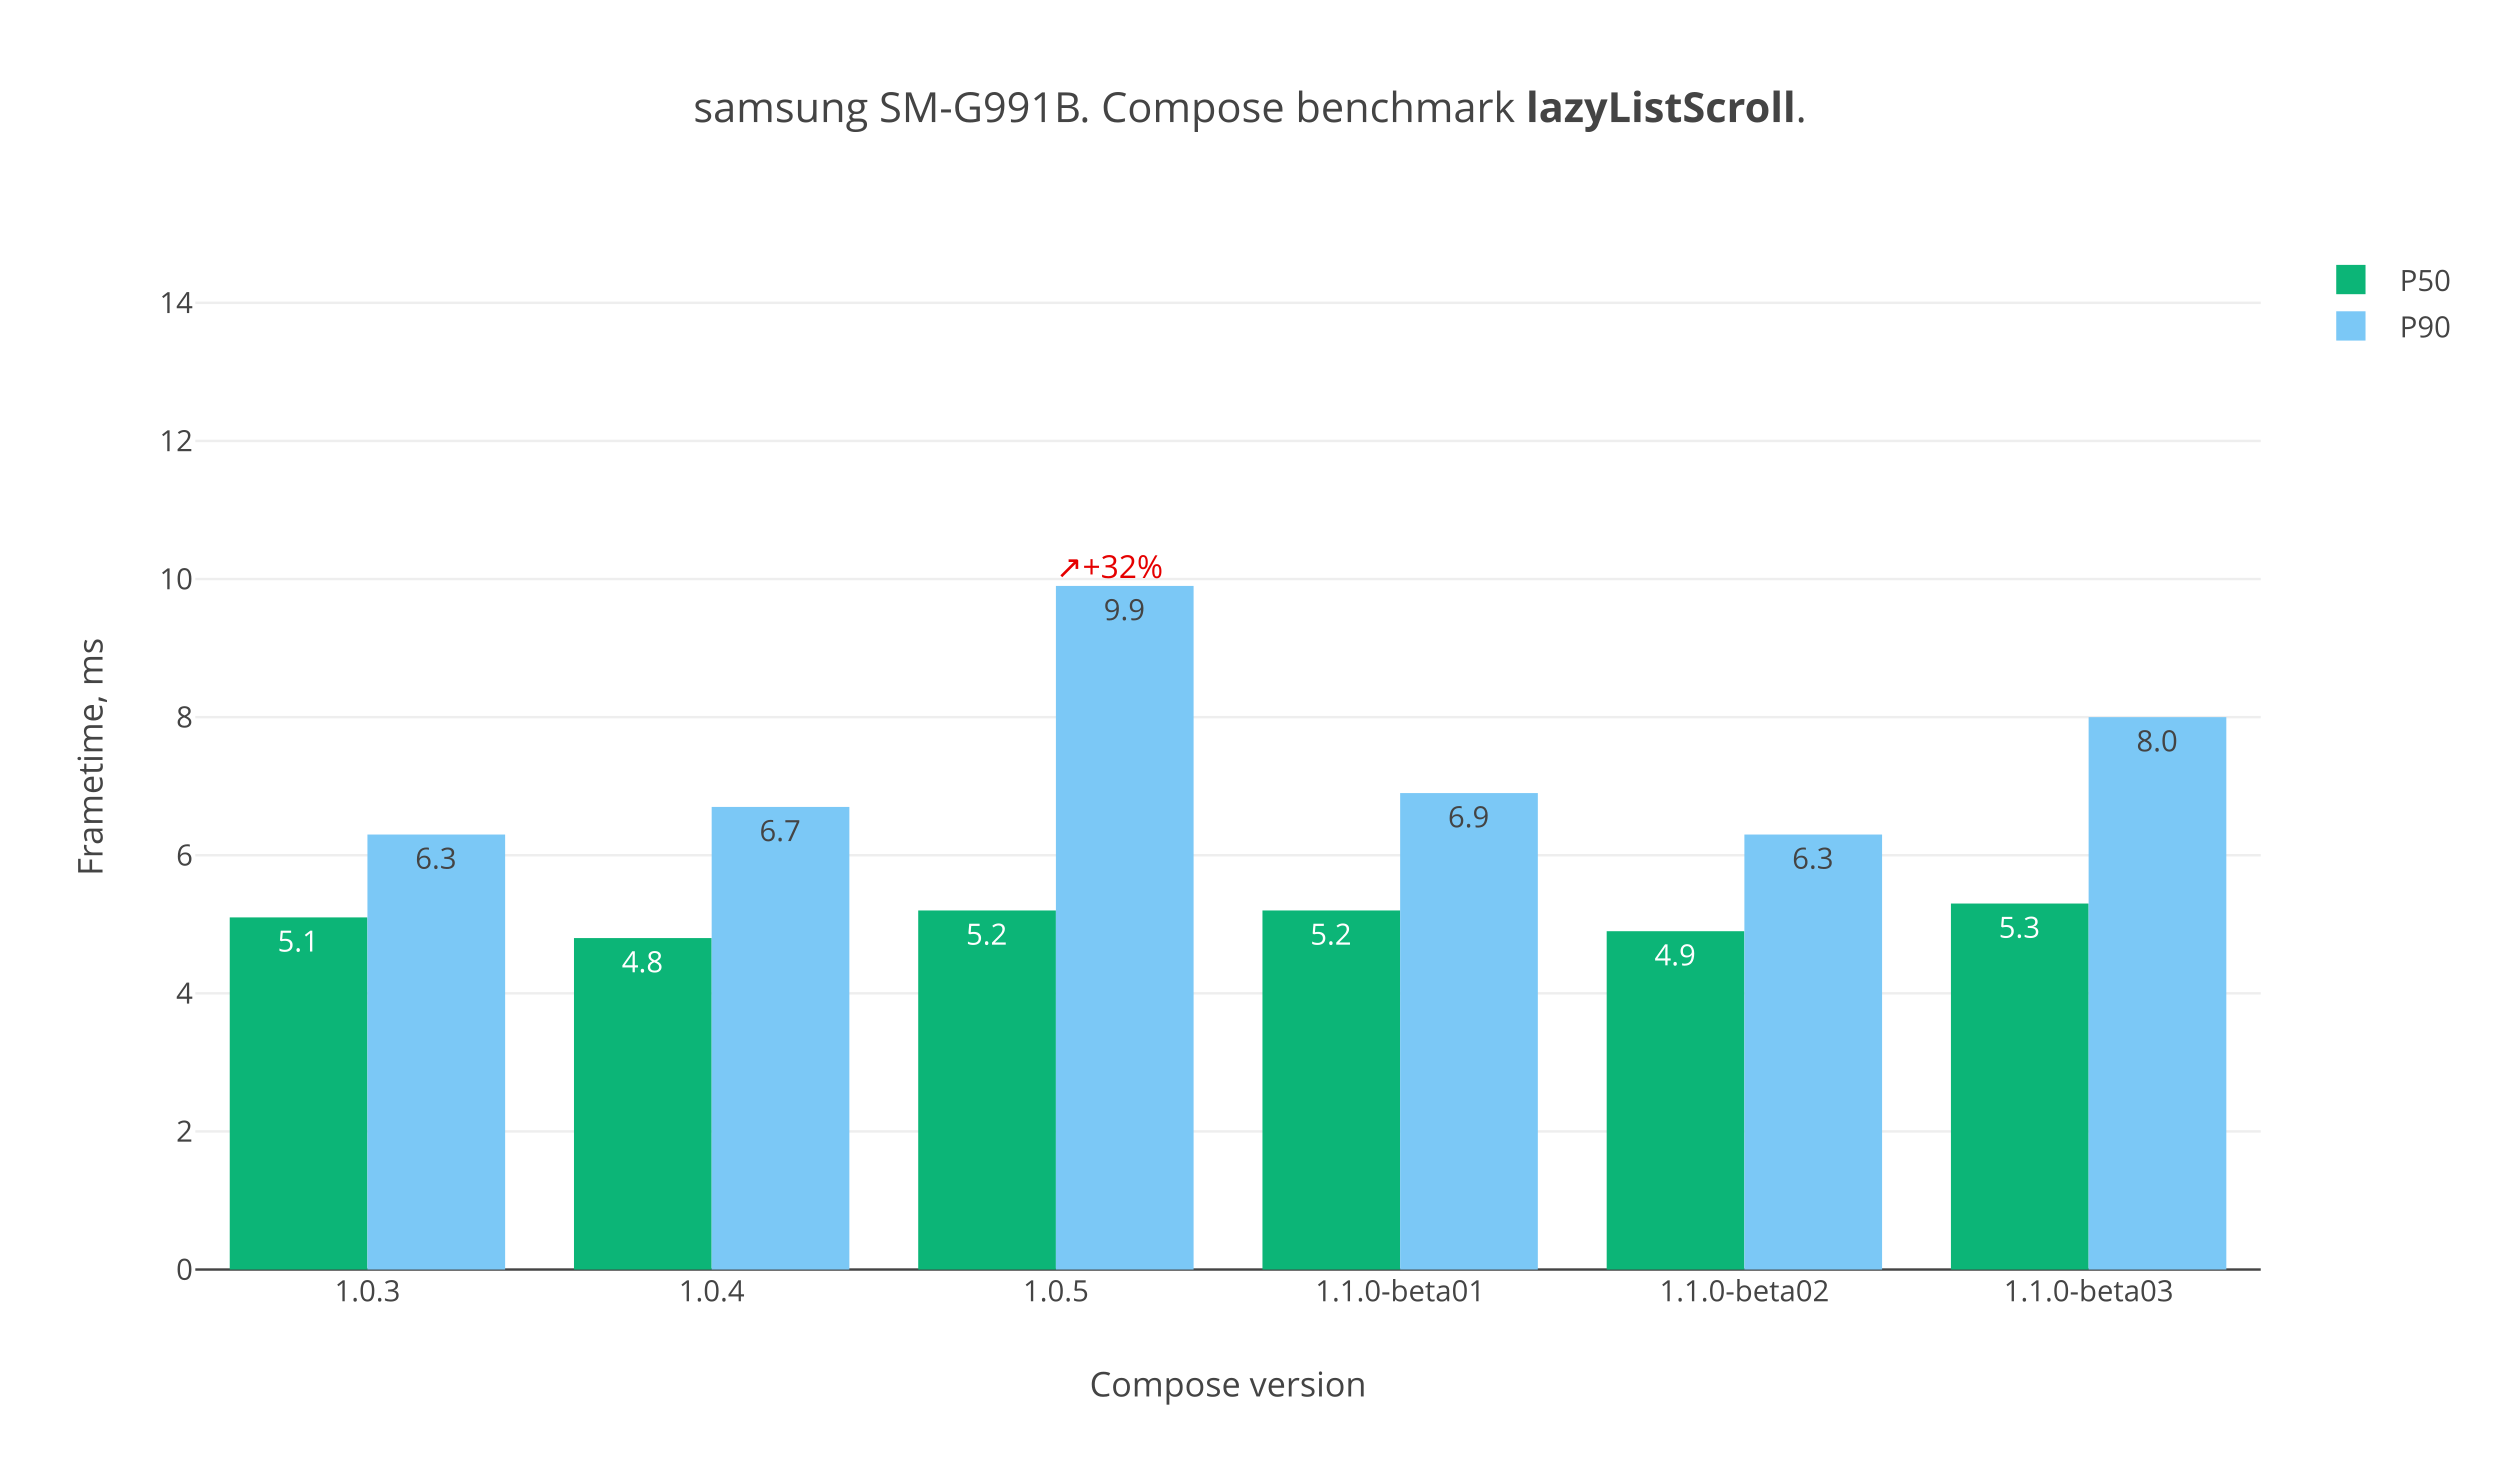
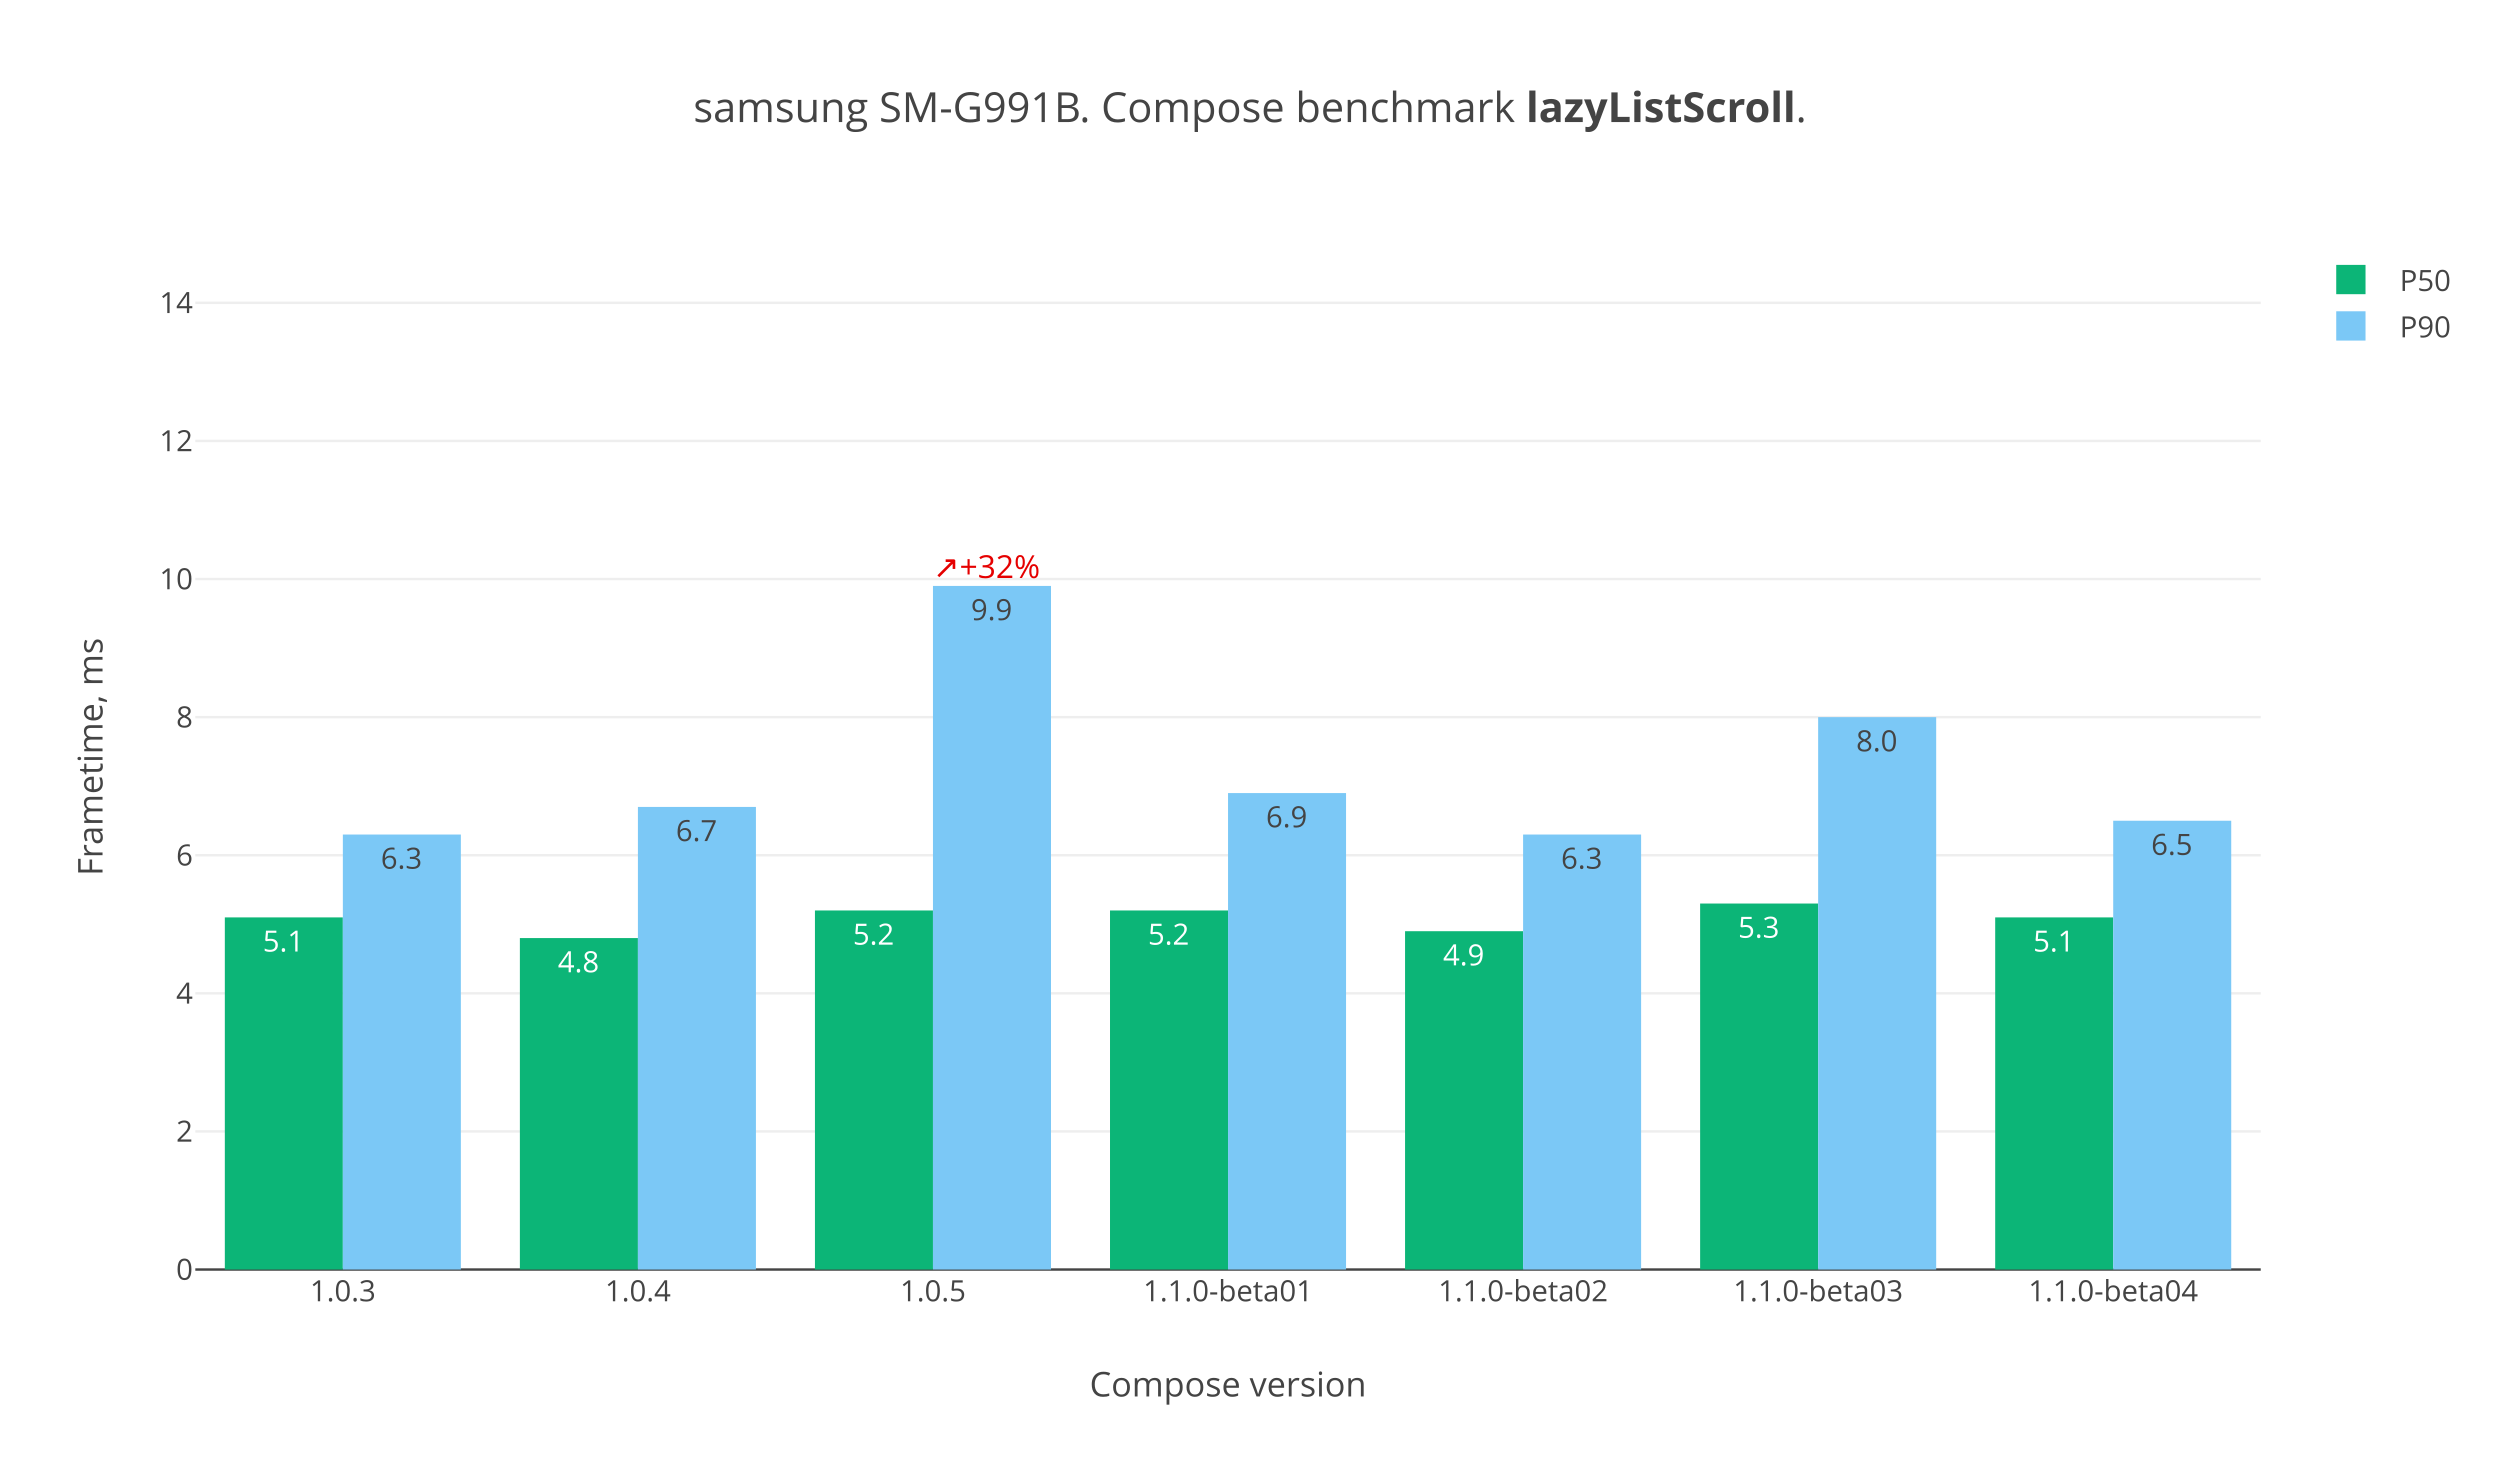
<svg xmlns="http://www.w3.org/2000/svg" class="main-svg" width="1024" height="600" style="" viewBox="0 0 1024 600">
  <rect x="0" y="0" width="1024" height="600" style="fill: rgb(255, 255, 255); fill-opacity: 1;" />
-   <defs id="defs-fc31ca">
+   <defs id="defs-01b104">
    <g class="clips">
-       <clipPath id="clipfc31caxyplot" class="plotclip">
+       <clipPath id="clip01b104xyplot" class="plotclip">
        <rect width="846" height="420" />
      </clipPath>
-       <clipPath class="axesclip" id="clipfc31cax">
+       <clipPath class="axesclip" id="clip01b104x">
        <rect x="80" y="0" width="846" height="600" />
      </clipPath>
-       <clipPath class="axesclip" id="clipfc31cay">
+       <clipPath class="axesclip" id="clip01b104y">
        <rect x="0" y="100" width="1024" height="420" />
      </clipPath>
-       <clipPath class="axesclip" id="clipfc31caxy">
+       <clipPath class="axesclip" id="clip01b104xy">
        <rect x="80" y="100" width="846" height="420" />
      </clipPath>
    </g>
    <g class="gradients" />
  </defs>
  <g class="bglayer" />
  <g class="layer-below">
    <g class="imagelayer" />
    <g class="shapelayer" />
  </g>
  <g class="cartesianlayer">
    <g class="subplot xy">
      <g class="layer-subplot">
        <g class="shapelayer" />
        <g class="imagelayer" />
      </g>
      <g class="gridlayer">
        <g class="x" />
        <g class="y">
          <path class="ygrid crisp" transform="translate(0,463.43)" d="M80,0h846" style="stroke: rgb(238, 238, 238); stroke-opacity: 1; stroke-width: 1px;" />
          <path class="ygrid crisp" transform="translate(0,406.87)" d="M80,0h846" style="stroke: rgb(238, 238, 238); stroke-opacity: 1; stroke-width: 1px;" />
          <path class="ygrid crisp" transform="translate(0,350.3)" d="M80,0h846" style="stroke: rgb(238, 238, 238); stroke-opacity: 1; stroke-width: 1px;" />
          <path class="ygrid crisp" transform="translate(0,293.74)" d="M80,0h846" style="stroke: rgb(238, 238, 238); stroke-opacity: 1; stroke-width: 1px;" />
          <path class="ygrid crisp" transform="translate(0,237.17)" d="M80,0h846" style="stroke: rgb(238, 238, 238); stroke-opacity: 1; stroke-width: 1px;" />
          <path class="ygrid crisp" transform="translate(0,180.61)" d="M80,0h846" style="stroke: rgb(238, 238, 238); stroke-opacity: 1; stroke-width: 1px;" />
          <path class="ygrid crisp" transform="translate(0,124.04)" d="M80,0h846" style="stroke: rgb(238, 238, 238); stroke-opacity: 1; stroke-width: 1px;" />
        </g>
      </g>
      <g class="zerolinelayer">
        <path class="yzl zl crisp" transform="translate(0,520)" d="M80,0h846" style="stroke: rgb(68, 68, 68); stroke-opacity: 1; stroke-width: 1px;" />
      </g>
      <path class="xlines-below" />
      <path class="ylines-below" />
      <g class="overlines-below" />
      <g class="xaxislayer-below" />
      <g class="yaxislayer-below" />
      <g class="overaxes-below" />
-       <g class="plot" transform="translate(80,100)" clip-path="url('#clipfc31caxyplot')">
+       <g class="plot" transform="translate(80,100)" clip-path="url('#clip01b104xyplot')">
        <g class="barlayer mlayer">
          <g class="trace bars" style="opacity: 1;">
            <g class="points">
              <g class="point">
-                 <path d="M14.1,420V275.76H70.5V420Z" style="vector-effect: non-scaling-stroke; opacity: 1; stroke-width: 0px; fill: rgb(12, 181, 119); fill-opacity: 1;" />
-                 <text class="bartext bartext-inside" text-anchor="middle" data-notex="1" x="0" y="0" style="font-family: 'Open Sans', verdana, arial, sans-serif; font-size: 12px; fill: rgb(255, 255, 255); fill-opacity: 1; white-space: pre;" transform="translate(42.13594,289.76)">5.1</text>
-               </g>
-               <g class="point">
-                 <path d="M155.1,420V284.24H211.5V420Z" style="vector-effect: non-scaling-stroke; opacity: 1; stroke-width: 0px; fill: rgb(12, 181, 119); fill-opacity: 1;" />
-                 <text class="bartext bartext-inside" text-anchor="middle" data-notex="1" x="0" y="0" style="font-family: 'Open Sans', verdana, arial, sans-serif; font-size: 12px; fill: rgb(255, 255, 255); fill-opacity: 1; white-space: pre;" transform="translate(183.1359,298.24)">4.8</text>
-               </g>
-               <g class="point">
-                 <path d="M296.1,420V272.93H352.5V420Z" style="vector-effect: non-scaling-stroke; opacity: 1; stroke-width: 0px; fill: rgb(12, 181, 119); fill-opacity: 1;" />
-                 <text class="bartext bartext-inside" text-anchor="middle" data-notex="1" x="0" y="0" style="font-family: 'Open Sans', verdana, arial, sans-serif; font-size: 12px; fill: rgb(255, 255, 255); fill-opacity: 1; white-space: pre;" transform="translate(324.1359,286.93)">5.2</text>
-               </g>
-               <g class="point">
-                 <path d="M437.1,420V272.93H493.5V420Z" style="vector-effect: non-scaling-stroke; opacity: 1; stroke-width: 0px; fill: rgb(12, 181, 119); fill-opacity: 1;" />
-                 <text class="bartext bartext-inside" text-anchor="middle" data-notex="1" x="0" y="0" style="font-family: 'Open Sans', verdana, arial, sans-serif; font-size: 12px; fill: rgb(255, 255, 255); fill-opacity: 1; white-space: pre;" transform="translate(465.1359,286.93)">5.2</text>
-               </g>
-               <g class="point">
-                 <path d="M578.1,420V281.41H634.5V420Z" style="vector-effect: non-scaling-stroke; opacity: 1; stroke-width: 0px; fill: rgb(12, 181, 119); fill-opacity: 1;" />
-                 <text class="bartext bartext-inside" text-anchor="middle" data-notex="1" x="0" y="0" style="font-family: 'Open Sans', verdana, arial, sans-serif; font-size: 12px; fill: rgb(255, 255, 255); fill-opacity: 1; white-space: pre;" transform="translate(606.1359,295.41)">4.9</text>
-               </g>
-               <g class="point">
-                 <path d="M719.1,420V270.1H775.5V420Z" style="vector-effect: non-scaling-stroke; opacity: 1; stroke-width: 0px; fill: rgb(12, 181, 119); fill-opacity: 1;" />
-                 <text class="bartext bartext-inside" text-anchor="middle" data-notex="1" x="0" y="0" style="font-family: 'Open Sans', verdana, arial, sans-serif; font-size: 12px; fill: rgb(255, 255, 255); fill-opacity: 1; white-space: pre;" transform="translate(747.1359,284.1)">5.3</text>
+                 <path d="M12.09,420V275.76H60.43V420Z" style="vector-effect: non-scaling-stroke; opacity: 1; stroke-width: 0px; fill: rgb(12, 181, 119); fill-opacity: 1;" />
+                 <text class="bartext bartext-inside" text-anchor="middle" data-notex="1" x="0" y="0" style="font-family: 'Open Sans', verdana, arial, sans-serif; font-size: 12px; fill: rgb(255, 255, 255); fill-opacity: 1; white-space: pre;" transform="translate(36.09594,289.76)">5.1</text>
+               </g>
+               <g class="point">
+                 <path d="M132.94,420V284.24H181.29V420Z" style="vector-effect: non-scaling-stroke; opacity: 1; stroke-width: 0px; fill: rgb(12, 181, 119); fill-opacity: 1;" />
+                 <text class="bartext bartext-inside" text-anchor="middle" data-notex="1" x="0" y="0" style="font-family: 'Open Sans', verdana, arial, sans-serif; font-size: 12px; fill: rgb(255, 255, 255); fill-opacity: 1; white-space: pre;" transform="translate(156.9509,298.24)">4.8</text>
+               </g>
+               <g class="point">
+                 <path d="M253.8,420V272.93H302.14V420Z" style="vector-effect: non-scaling-stroke; opacity: 1; stroke-width: 0px; fill: rgb(12, 181, 119); fill-opacity: 1;" />
+                 <text class="bartext bartext-inside" text-anchor="middle" data-notex="1" x="0" y="0" style="font-family: 'Open Sans', verdana, arial, sans-serif; font-size: 12px; fill: rgb(255, 255, 255); fill-opacity: 1; white-space: pre;" transform="translate(277.8059,286.93)">5.2</text>
+               </g>
+               <g class="point">
+                 <path d="M374.66,420V272.93H423V420Z" style="vector-effect: non-scaling-stroke; opacity: 1; stroke-width: 0px; fill: rgb(12, 181, 119); fill-opacity: 1;" />
+                 <text class="bartext bartext-inside" text-anchor="middle" data-notex="1" x="0" y="0" style="font-family: 'Open Sans', verdana, arial, sans-serif; font-size: 12px; fill: rgb(255, 255, 255); fill-opacity: 1; white-space: pre;" transform="translate(398.6659,286.93)">5.2</text>
+               </g>
+               <g class="point">
+                 <path d="M495.51,420V281.41H543.86V420Z" style="vector-effect: non-scaling-stroke; opacity: 1; stroke-width: 0px; fill: rgb(12, 181, 119); fill-opacity: 1;" />
+                 <text class="bartext bartext-inside" text-anchor="middle" data-notex="1" x="0" y="0" style="font-family: 'Open Sans', verdana, arial, sans-serif; font-size: 12px; fill: rgb(255, 255, 255); fill-opacity: 1; white-space: pre;" transform="translate(519.5209,295.41)">4.9</text>
+               </g>
+               <g class="point">
+                 <path d="M616.37,420V270.1H664.71V420Z" style="vector-effect: non-scaling-stroke; opacity: 1; stroke-width: 0px; fill: rgb(12, 181, 119); fill-opacity: 1;" />
+                 <text class="bartext bartext-inside" text-anchor="middle" data-notex="1" x="0" y="0" style="font-family: 'Open Sans', verdana, arial, sans-serif; font-size: 12px; fill: rgb(255, 255, 255); fill-opacity: 1; white-space: pre;" transform="translate(640.3759,284.1)">5.3</text>
+               </g>
+               <g class="point">
+                 <path d="M737.23,420V275.76H785.57V420Z" style="vector-effect: non-scaling-stroke; opacity: 1; stroke-width: 0px; fill: rgb(12, 181, 119); fill-opacity: 1;" />
+                 <text class="bartext bartext-inside" text-anchor="middle" data-notex="1" x="0" y="0" style="font-family: 'Open Sans', verdana, arial, sans-serif; font-size: 12px; fill: rgb(255, 255, 255); fill-opacity: 1; white-space: pre;" transform="translate(761.2359,289.76)">5.1</text>
              </g>
            </g>
          </g>
          <g class="trace bars" style="opacity: 1;">
            <g class="points">
              <g class="point">
-                 <path d="M70.5,420V241.82H126.9V420Z" style="vector-effect: non-scaling-stroke; opacity: 1; stroke-width: 0px; fill: rgb(123, 200, 246); fill-opacity: 1;" />
-                 <text class="bartext bartext-inside" text-anchor="middle" data-notex="1" x="0" y="0" style="font-family: 'Open Sans', verdana, arial, sans-serif; font-size: 12px; fill: rgb(68, 68, 68); fill-opacity: 1; white-space: pre;" transform="translate(98.53594,255.82)">6.3</text>
-               </g>
-               <g class="point">
-                 <path d="M211.5,420V230.51H267.9V420Z" style="vector-effect: non-scaling-stroke; opacity: 1; stroke-width: 0px; fill: rgb(123, 200, 246); fill-opacity: 1;" />
-                 <text class="bartext bartext-inside" text-anchor="middle" data-notex="1" x="0" y="0" style="font-family: 'Open Sans', verdana, arial, sans-serif; font-size: 12px; fill: rgb(68, 68, 68); fill-opacity: 1; white-space: pre;" transform="translate(239.5359,244.51)">6.7</text>
-               </g>
-               <g class="point">
-                 <path d="M352.5,420V140H408.9V420Z" style="vector-effect: non-scaling-stroke; opacity: 1; stroke-width: 0px; fill: rgb(123, 200, 246); fill-opacity: 1;" />
-                 <text class="bartext bartext-inside" text-anchor="middle" data-notex="1" x="0" y="0" style="font-family: 'Open Sans', verdana, arial, sans-serif; font-size: 12px; fill: rgb(68, 68, 68); fill-opacity: 1; white-space: pre;" transform="translate(380.5359,154)">9.9</text>
-               </g>
-               <g class="point">
-                 <path d="M493.5,420V224.85H549.9V420Z" style="vector-effect: non-scaling-stroke; opacity: 1; stroke-width: 0px; fill: rgb(123, 200, 246); fill-opacity: 1;" />
-                 <text class="bartext bartext-inside" text-anchor="middle" data-notex="1" x="0" y="0" style="font-family: 'Open Sans', verdana, arial, sans-serif; font-size: 12px; fill: rgb(68, 68, 68); fill-opacity: 1; white-space: pre;" transform="translate(521.5359,238.85)">6.9</text>
-               </g>
-               <g class="point">
-                 <path d="M634.5,420V241.82H690.9V420Z" style="vector-effect: non-scaling-stroke; opacity: 1; stroke-width: 0px; fill: rgb(123, 200, 246); fill-opacity: 1;" />
-                 <text class="bartext bartext-inside" text-anchor="middle" data-notex="1" x="0" y="0" style="font-family: 'Open Sans', verdana, arial, sans-serif; font-size: 12px; fill: rgb(68, 68, 68); fill-opacity: 1; white-space: pre;" transform="translate(662.5359,255.82)">6.3</text>
-               </g>
-               <g class="point">
-                 <path d="M775.5,420V193.74H831.9V420Z" style="vector-effect: non-scaling-stroke; opacity: 1; stroke-width: 0px; fill: rgb(123, 200, 246); fill-opacity: 1;" />
-                 <text class="bartext bartext-inside" text-anchor="middle" data-notex="1" x="0" y="0" style="font-family: 'Open Sans', verdana, arial, sans-serif; font-size: 12px; fill: rgb(68, 68, 68); fill-opacity: 1; white-space: pre;" transform="translate(803.5359,207.74)">8.0</text>
+                 <path d="M60.43,420V241.82H108.77V420Z" style="vector-effect: non-scaling-stroke; opacity: 1; stroke-width: 0px; fill: rgb(123, 200, 246); fill-opacity: 1;" />
+                 <text class="bartext bartext-inside" text-anchor="middle" data-notex="1" x="0" y="0" style="font-family: 'Open Sans', verdana, arial, sans-serif; font-size: 12px; fill: rgb(68, 68, 68); fill-opacity: 1; white-space: pre;" transform="translate(84.43594,255.82)">6.3</text>
+               </g>
+               <g class="point">
+                 <path d="M181.29,420V230.51H229.63V420Z" style="vector-effect: non-scaling-stroke; opacity: 1; stroke-width: 0px; fill: rgb(123, 200, 246); fill-opacity: 1;" />
+                 <text class="bartext bartext-inside" text-anchor="middle" data-notex="1" x="0" y="0" style="font-family: 'Open Sans', verdana, arial, sans-serif; font-size: 12px; fill: rgb(68, 68, 68); fill-opacity: 1; white-space: pre;" transform="translate(205.2959,244.51)">6.7</text>
+               </g>
+               <g class="point">
+                 <path d="M302.14,420V140H350.49V420Z" style="vector-effect: non-scaling-stroke; opacity: 1; stroke-width: 0px; fill: rgb(123, 200, 246); fill-opacity: 1;" />
+                 <text class="bartext bartext-inside" text-anchor="middle" data-notex="1" x="0" y="0" style="font-family: 'Open Sans', verdana, arial, sans-serif; font-size: 12px; fill: rgb(68, 68, 68); fill-opacity: 1; white-space: pre;" transform="translate(326.1509,154)">9.9</text>
+               </g>
+               <g class="point">
+                 <path d="M423,420V224.85H471.34V420Z" style="vector-effect: non-scaling-stroke; opacity: 1; stroke-width: 0px; fill: rgb(123, 200, 246); fill-opacity: 1;" />
+                 <text class="bartext bartext-inside" text-anchor="middle" data-notex="1" x="0" y="0" style="font-family: 'Open Sans', verdana, arial, sans-serif; font-size: 12px; fill: rgb(68, 68, 68); fill-opacity: 1; white-space: pre;" transform="translate(447.0059,238.85)">6.9</text>
+               </g>
+               <g class="point">
+                 <path d="M543.86,420V241.82H592.2V420Z" style="vector-effect: non-scaling-stroke; opacity: 1; stroke-width: 0px; fill: rgb(123, 200, 246); fill-opacity: 1;" />
+                 <text class="bartext bartext-inside" text-anchor="middle" data-notex="1" x="0" y="0" style="font-family: 'Open Sans', verdana, arial, sans-serif; font-size: 12px; fill: rgb(68, 68, 68); fill-opacity: 1; white-space: pre;" transform="translate(567.8659,255.82)">6.3</text>
+               </g>
+               <g class="point">
+                 <path d="M664.71,420V193.74H713.06V420Z" style="vector-effect: non-scaling-stroke; opacity: 1; stroke-width: 0px; fill: rgb(123, 200, 246); fill-opacity: 1;" />
+                 <text class="bartext bartext-inside" text-anchor="middle" data-notex="1" x="0" y="0" style="font-family: 'Open Sans', verdana, arial, sans-serif; font-size: 12px; fill: rgb(68, 68, 68); fill-opacity: 1; white-space: pre;" transform="translate(688.7209,207.74)">8.0</text>
+               </g>
+               <g class="point">
+                 <path d="M785.57,420V236.16H833.91V420Z" style="vector-effect: non-scaling-stroke; opacity: 1; stroke-width: 0px; fill: rgb(123, 200, 246); fill-opacity: 1;" />
+                 <text class="bartext bartext-inside" text-anchor="middle" data-notex="1" x="0" y="0" style="font-family: 'Open Sans', verdana, arial, sans-serif; font-size: 12px; fill: rgb(68, 68, 68); fill-opacity: 1; white-space: pre;" transform="translate(809.5759,250.16)">6.5</text>
              </g>
            </g>
          </g>
        </g>
        <g class="scatterlayer mlayer">
-           <g class="trace scatter trace4c82d2" style="stroke-miterlimit: 2; opacity: 1;">
+           <g class="trace scatter trace859c17" style="stroke-miterlimit: 2; opacity: 1;">
            <g class="fills" />
            <g class="errorbars" />
            <g class="lines" />
            <g class="points" />
            <g class="text">
              <g class="textpoint" />
              <g class="textpoint" />
              <g class="textpoint" />
              <g class="textpoint" />
              <g class="textpoint" />
              <g class="textpoint" />
-             </g>
-           </g>
-           <g class="trace scatter trace0a1fc4" style="stroke-miterlimit: 2; opacity: 1;">
+               <g class="textpoint" />
+             </g>
+           </g>
+           <g class="trace scatter trace70d7e3" style="stroke-miterlimit: 2; opacity: 1;">
            <g class="fills" />
            <g class="errorbars" />
            <g class="lines" />
            <g class="points" />
            <g class="text">
              <g class="textpoint" />
              <g class="textpoint" />
              <g class="textpoint" transform="translate(0,-3.25)">
-                 <text x="352.5" y="140" text-anchor="start" style="font-family: 'Open Sans', verdana, arial, sans-serif; font-size: 13px; fill: rgb(229, 0, 0); fill-opacity: 1; white-space: pre;">↗+32%</text>
-               </g>
+                 <text x="302.14" y="140" text-anchor="start" style="font-family: 'Open Sans', verdana, arial, sans-serif; font-size: 13px; fill: rgb(229, 0, 0); fill-opacity: 1; white-space: pre;">↗+32%</text>
+               </g>
+               <g class="textpoint" />
              <g class="textpoint" />
              <g class="textpoint" />
              <g class="textpoint" />
            </g>
          </g>
        </g>
      </g>
      <g class="overplot" />
      <path class="xlines-above crisp" style="fill: none;" d="M0,0" />
      <path class="ylines-above crisp" style="fill: none;" d="M0,0" />
      <g class="overlines-above" />
      <g class="xaxislayer-above">
        <g class="xtick">
-           <text text-anchor="middle" x="0" y="533" transform="translate(150.5,0)" style="font-family: 'Open Sans', verdana, arial, sans-serif; font-size: 12px; fill: rgb(68, 68, 68); fill-opacity: 1; white-space: pre;">1.0.3</text>
-         </g>
-         <g class="xtick">
-           <text text-anchor="middle" x="0" y="533" transform="translate(291.5,0)" style="font-family: 'Open Sans', verdana, arial, sans-serif; font-size: 12px; fill: rgb(68, 68, 68); fill-opacity: 1; white-space: pre;">1.0.4</text>
-         </g>
-         <g class="xtick">
-           <text text-anchor="middle" x="0" y="533" transform="translate(432.5,0)" style="font-family: 'Open Sans', verdana, arial, sans-serif; font-size: 12px; fill: rgb(68, 68, 68); fill-opacity: 1; white-space: pre;">1.0.5</text>
-         </g>
-         <g class="xtick">
-           <text text-anchor="middle" x="0" y="533" transform="translate(573.5,0)" style="font-family: 'Open Sans', verdana, arial, sans-serif; font-size: 12px; fill: rgb(68, 68, 68); fill-opacity: 1; white-space: pre;">1.1.0-beta01</text>
-         </g>
-         <g class="xtick">
-           <text text-anchor="middle" x="0" y="533" transform="translate(714.5,0)" style="font-family: 'Open Sans', verdana, arial, sans-serif; font-size: 12px; fill: rgb(68, 68, 68); fill-opacity: 1; white-space: pre;">1.1.0-beta02</text>
-         </g>
-         <g class="xtick">
-           <text text-anchor="middle" x="0" y="533" transform="translate(855.5,0)" style="font-family: 'Open Sans', verdana, arial, sans-serif; font-size: 12px; fill: rgb(68, 68, 68); fill-opacity: 1; white-space: pre;">1.1.0-beta03</text>
+           <text text-anchor="middle" x="0" y="533" transform="translate(140.43,0)" style="font-family: 'Open Sans', verdana, arial, sans-serif; font-size: 12px; fill: rgb(68, 68, 68); fill-opacity: 1; white-space: pre;">1.0.3</text>
+         </g>
+         <g class="xtick">
+           <text text-anchor="middle" x="0" y="533" transform="translate(261.29,0)" style="font-family: 'Open Sans', verdana, arial, sans-serif; font-size: 12px; fill: rgb(68, 68, 68); fill-opacity: 1; white-space: pre;">1.0.4</text>
+         </g>
+         <g class="xtick">
+           <text text-anchor="middle" x="0" y="533" transform="translate(382.14,0)" style="font-family: 'Open Sans', verdana, arial, sans-serif; font-size: 12px; fill: rgb(68, 68, 68); fill-opacity: 1; white-space: pre;">1.0.5</text>
+         </g>
+         <g class="xtick">
+           <text text-anchor="middle" x="0" y="533" transform="translate(503,0)" style="font-family: 'Open Sans', verdana, arial, sans-serif; font-size: 12px; fill: rgb(68, 68, 68); fill-opacity: 1; white-space: pre;">1.1.0-beta01</text>
+         </g>
+         <g class="xtick">
+           <text text-anchor="middle" x="0" y="533" transform="translate(623.86,0)" style="font-family: 'Open Sans', verdana, arial, sans-serif; font-size: 12px; fill: rgb(68, 68, 68); fill-opacity: 1; white-space: pre;">1.1.0-beta02</text>
+         </g>
+         <g class="xtick">
+           <text text-anchor="middle" x="0" y="533" transform="translate(744.71,0)" style="font-family: 'Open Sans', verdana, arial, sans-serif; font-size: 12px; fill: rgb(68, 68, 68); fill-opacity: 1; white-space: pre;">1.1.0-beta03</text>
+         </g>
+         <g class="xtick">
+           <text text-anchor="middle" x="0" y="533" transform="translate(865.57,0)" style="font-family: 'Open Sans', verdana, arial, sans-serif; font-size: 12px; fill: rgb(68, 68, 68); fill-opacity: 1; white-space: pre;">1.1.0-beta04</text>
        </g>
      </g>
      <g class="yaxislayer-above">
        <g class="ytick">
          <text text-anchor="end" x="79" y="4.2" transform="translate(0,520)" style="font-family: 'Open Sans', verdana, arial, sans-serif; font-size: 12px; fill: rgb(68, 68, 68); fill-opacity: 1; white-space: pre;">0</text>
        </g>
        <g class="ytick">
          <text text-anchor="end" x="79" y="4.2" transform="translate(0,463.43)" style="font-family: 'Open Sans', verdana, arial, sans-serif; font-size: 12px; fill: rgb(68, 68, 68); fill-opacity: 1; white-space: pre;">2</text>
        </g>
        <g class="ytick">
          <text text-anchor="end" x="79" y="4.2" transform="translate(0,406.87)" style="font-family: 'Open Sans', verdana, arial, sans-serif; font-size: 12px; fill: rgb(68, 68, 68); fill-opacity: 1; white-space: pre;">4</text>
        </g>
        <g class="ytick">
          <text text-anchor="end" x="79" y="4.2" transform="translate(0,350.3)" style="font-family: 'Open Sans', verdana, arial, sans-serif; font-size: 12px; fill: rgb(68, 68, 68); fill-opacity: 1; white-space: pre;">6</text>
        </g>
        <g class="ytick">
          <text text-anchor="end" x="79" y="4.2" transform="translate(0,293.74)" style="font-family: 'Open Sans', verdana, arial, sans-serif; font-size: 12px; fill: rgb(68, 68, 68); fill-opacity: 1; white-space: pre;">8</text>
        </g>
        <g class="ytick">
          <text text-anchor="end" x="79" y="4.2" transform="translate(0,237.17)" style="font-family: 'Open Sans', verdana, arial, sans-serif; font-size: 12px; fill: rgb(68, 68, 68); fill-opacity: 1; white-space: pre;">10</text>
        </g>
        <g class="ytick">
          <text text-anchor="end" x="79" y="4.2" transform="translate(0,180.61)" style="font-family: 'Open Sans', verdana, arial, sans-serif; font-size: 12px; fill: rgb(68, 68, 68); fill-opacity: 1; white-space: pre;">12</text>
        </g>
        <g class="ytick">
          <text text-anchor="end" x="79" y="4.2" transform="translate(0,124.04)" style="font-family: 'Open Sans', verdana, arial, sans-serif; font-size: 12px; fill: rgb(68, 68, 68); fill-opacity: 1; white-space: pre;">14</text>
        </g>
      </g>
      <g class="overaxes-above" />
    </g>
  </g>
  <g class="polarlayer" />
  <g class="ternarylayer" />
  <g class="geolayer" />
  <g class="funnelarealayer" />
  <g class="pielayer" />
  <g class="treemaplayer" />
  <g class="sunburstlayer" />
  <g class="glimages" />
-   <defs id="topdefs-fc31ca">
+   <defs id="topdefs-01b104">
    <g class="clips" />
-     <clipPath id="legendfc31ca">
+     <clipPath id="legend01b104">
      <rect width="69" height="48" x="0" y="0" />
    </clipPath>
  </defs>
  <g class="layer-above">
    <g class="imagelayer" />
    <g class="shapelayer" />
  </g>
  <g class="infolayer">
    <g class="legend" pointer-events="all" transform="translate(942.92,100)">
      <rect class="bg" shape-rendering="crispEdges" style="stroke: rgb(68, 68, 68); stroke-opacity: 1; fill: rgb(255, 255, 255); fill-opacity: 1; stroke-width: 0px;" width="69" height="48" x="0" y="0" />
-       <g class="scrollbox" transform="" clip-path="url('#legendfc31ca')">
+       <g class="scrollbox" transform="" clip-path="url('#legend01b104')">
        <g class="groups">
          <g class="traces" style="opacity: 1;" transform="translate(0,14.5)">
            <text class="legendtext" text-anchor="start" x="40" y="4.68" style="font-family: 'Open Sans', verdana, arial, sans-serif; font-size: 12px; fill: rgb(68, 68, 68); fill-opacity: 1; white-space: pre;">P50</text>
            <g class="layers" style="opacity: 1;">
              <g class="legendfill" />
              <g class="legendlines" />
              <g class="legendsymbols">
                <g class="legendpoints">
                  <path class="legendundefined" d="M6,6H-6V-6H6Z" transform="translate(20,0)" style="stroke-width: 0px; fill: rgb(12, 181, 119); fill-opacity: 1;" />
                </g>
              </g>
            </g>
            <rect class="legendtoggle" x="0" y="-9.5" width="63.688" height="19" style="fill: rgb(0, 0, 0); fill-opacity: 0;" />
          </g>
          <g class="traces" style="opacity: 1;" transform="translate(0,33.5)">
            <text class="legendtext" text-anchor="start" x="40" y="4.68" style="font-family: 'Open Sans', verdana, arial, sans-serif; font-size: 12px; fill: rgb(68, 68, 68); fill-opacity: 1; white-space: pre;">P90</text>
            <g class="layers" style="opacity: 1;">
              <g class="legendfill" />
              <g class="legendlines" />
              <g class="legendsymbols">
                <g class="legendpoints">
                  <path class="legendundefined" d="M6,6H-6V-6H6Z" transform="translate(20,0)" style="stroke-width: 0px; fill: rgb(123, 200, 246); fill-opacity: 1;" />
                </g>
              </g>
            </g>
            <rect class="legendtoggle" x="0" y="-9.5" width="63.688" height="19" style="fill: rgb(0, 0, 0); fill-opacity: 0;" />
          </g>
        </g>
      </g>
      <rect class="scrollbar" rx="20" ry="3" width="0" height="0" style="fill: rgb(128, 139, 164); fill-opacity: 1;" x="0" y="0" />
    </g>
    <g class="g-gtitle">
      <text class="gtitle" x="512" y="50" text-anchor="middle" dy="0em" style="font-family: 'Open Sans', verdana, arial, sans-serif; font-size: 17px; fill: rgb(68, 68, 68); opacity: 1; font-weight: normal; white-space: pre;">samsung SM-G991B. Compose benchmark <tspan style="font-weight:bold">lazyListScroll</tspan>.</text>
    </g>
    <g class="g-xtitle">
      <text class="xtitle" x="503" y="572" text-anchor="middle" style="font-family: 'Open Sans', verdana, arial, sans-serif; font-size: 14px; fill: rgb(68, 68, 68); opacity: 1; font-weight: normal; white-space: pre;">Compose version</text>
    </g>
    <g class="g-ytitle">
      <text class="ytitle" transform="rotate(-90,42,310)" x="42" y="310" text-anchor="middle" style="font-family: 'Open Sans', verdana, arial, sans-serif; font-size: 14px; fill: rgb(68, 68, 68); opacity: 1; font-weight: normal; white-space: pre;">Frametime, ms</text>
    </g>
  </g>
</svg>
